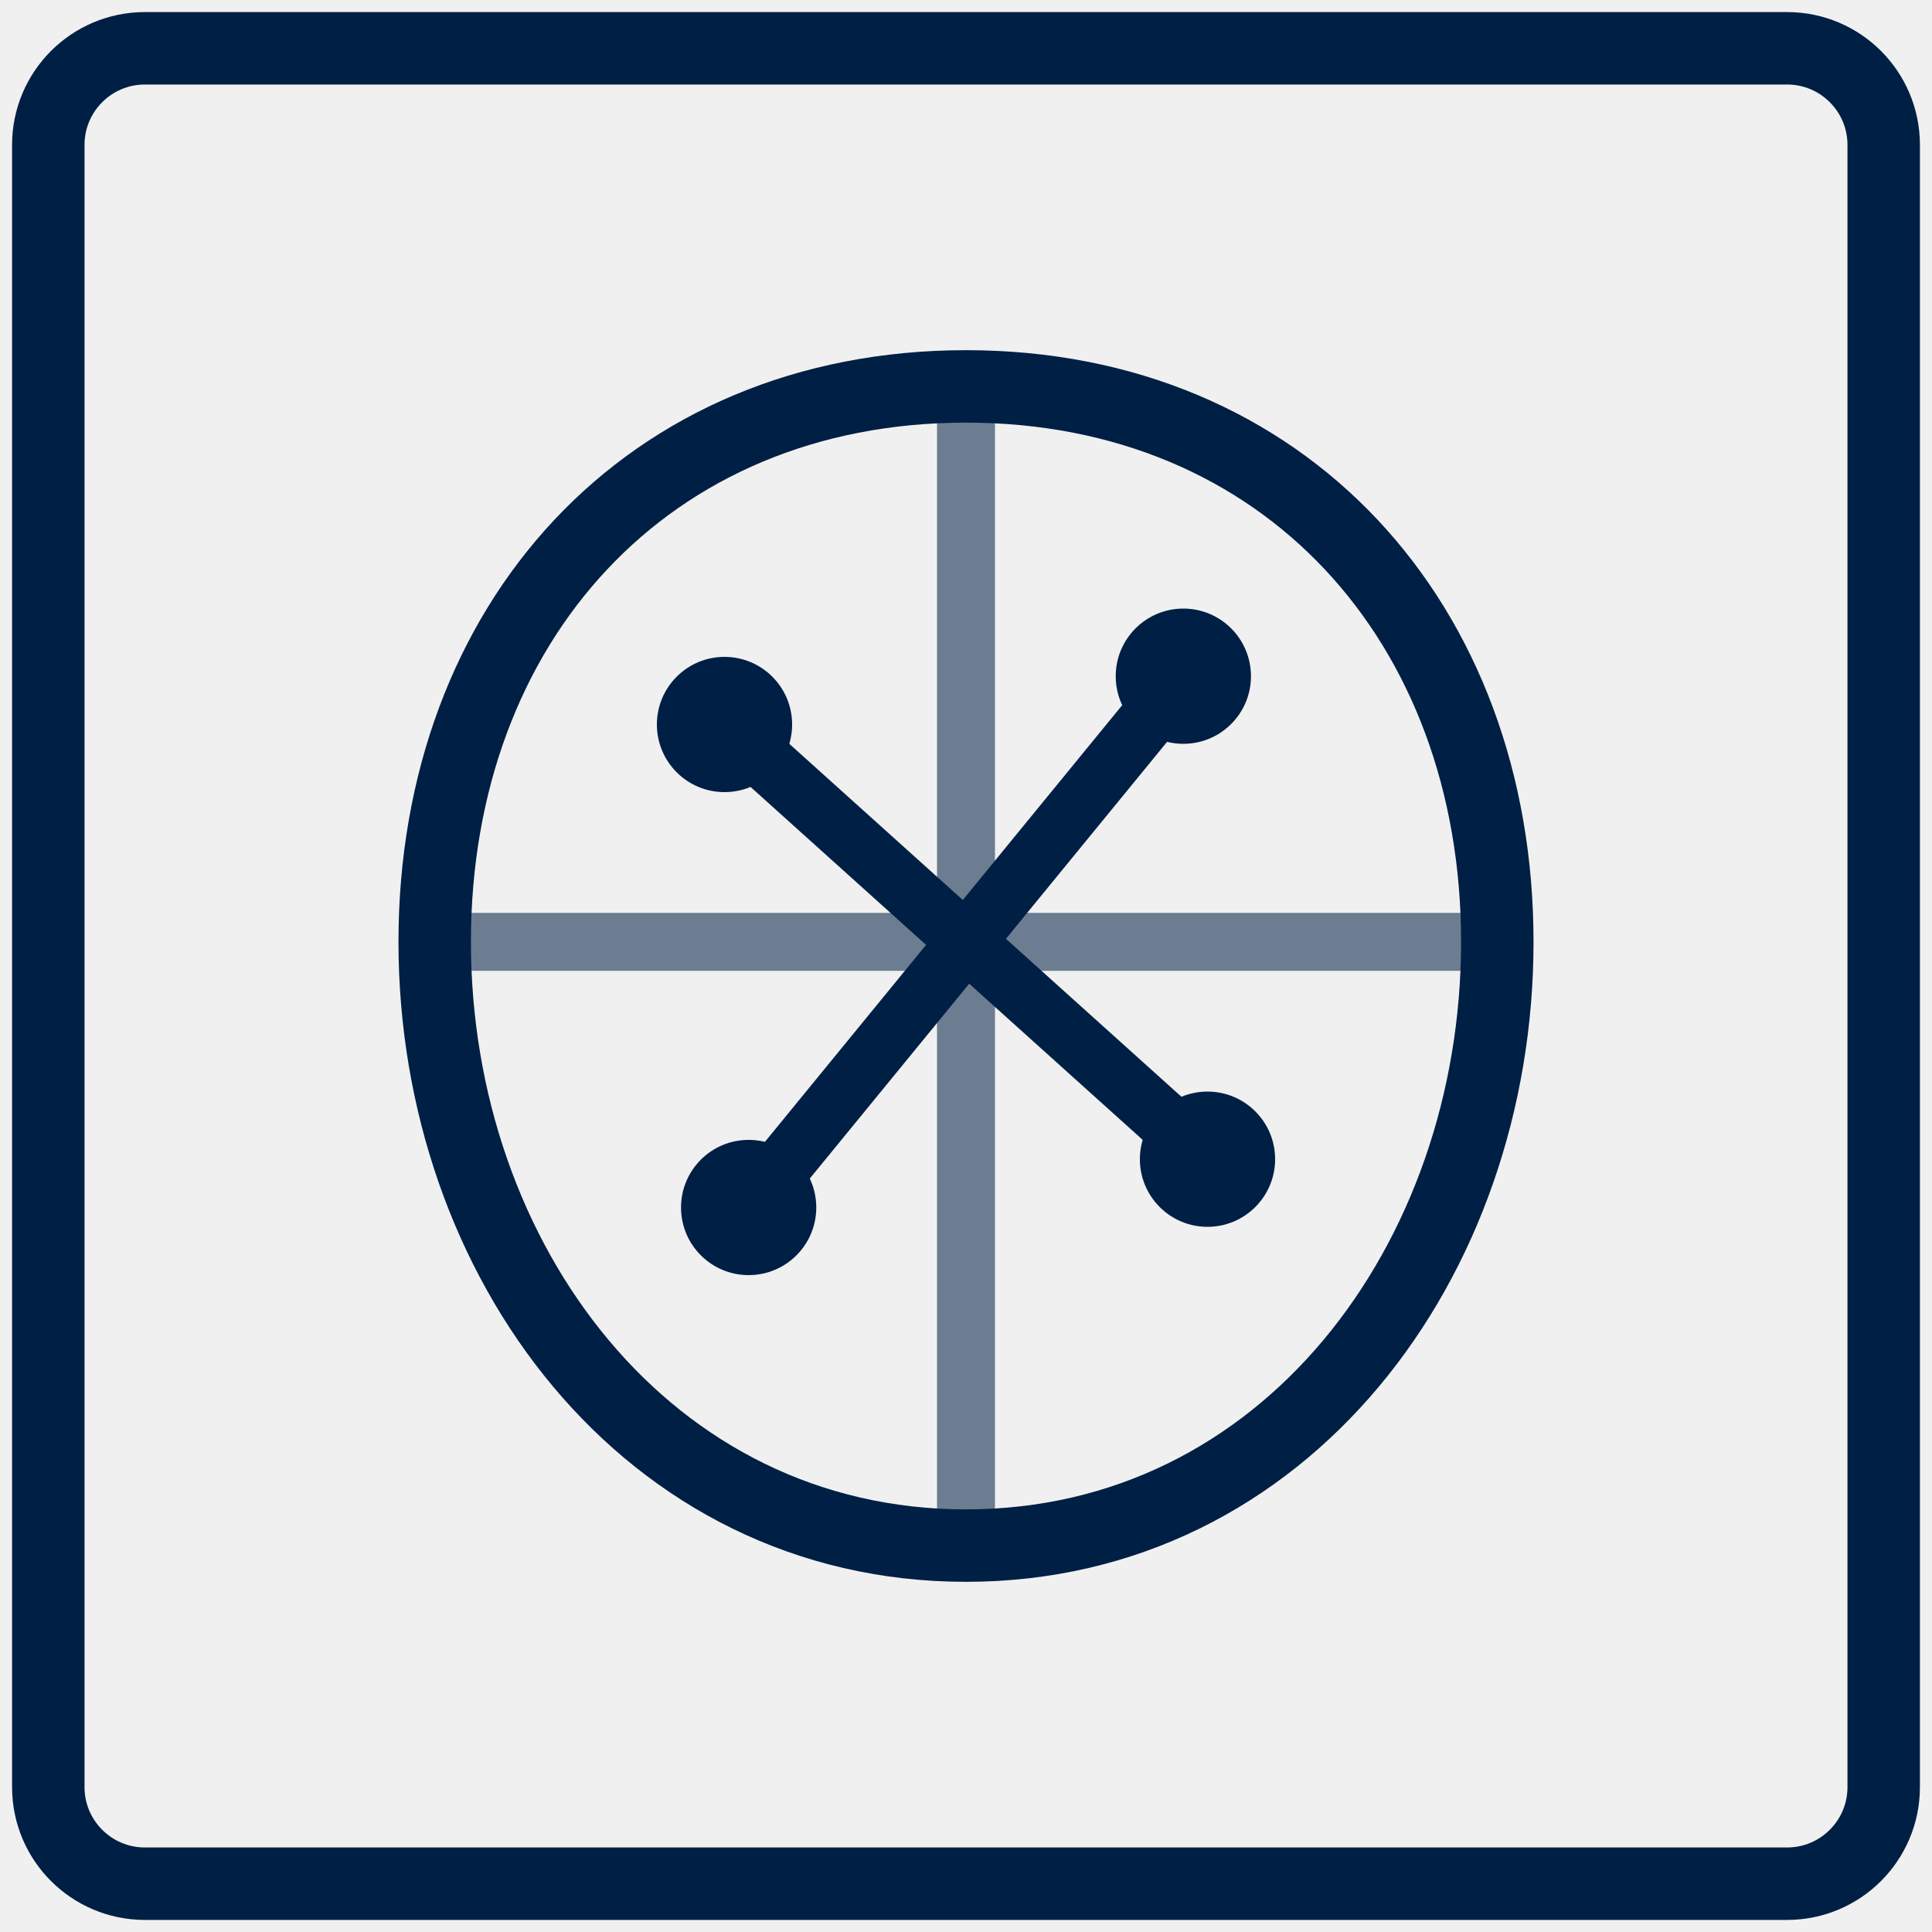
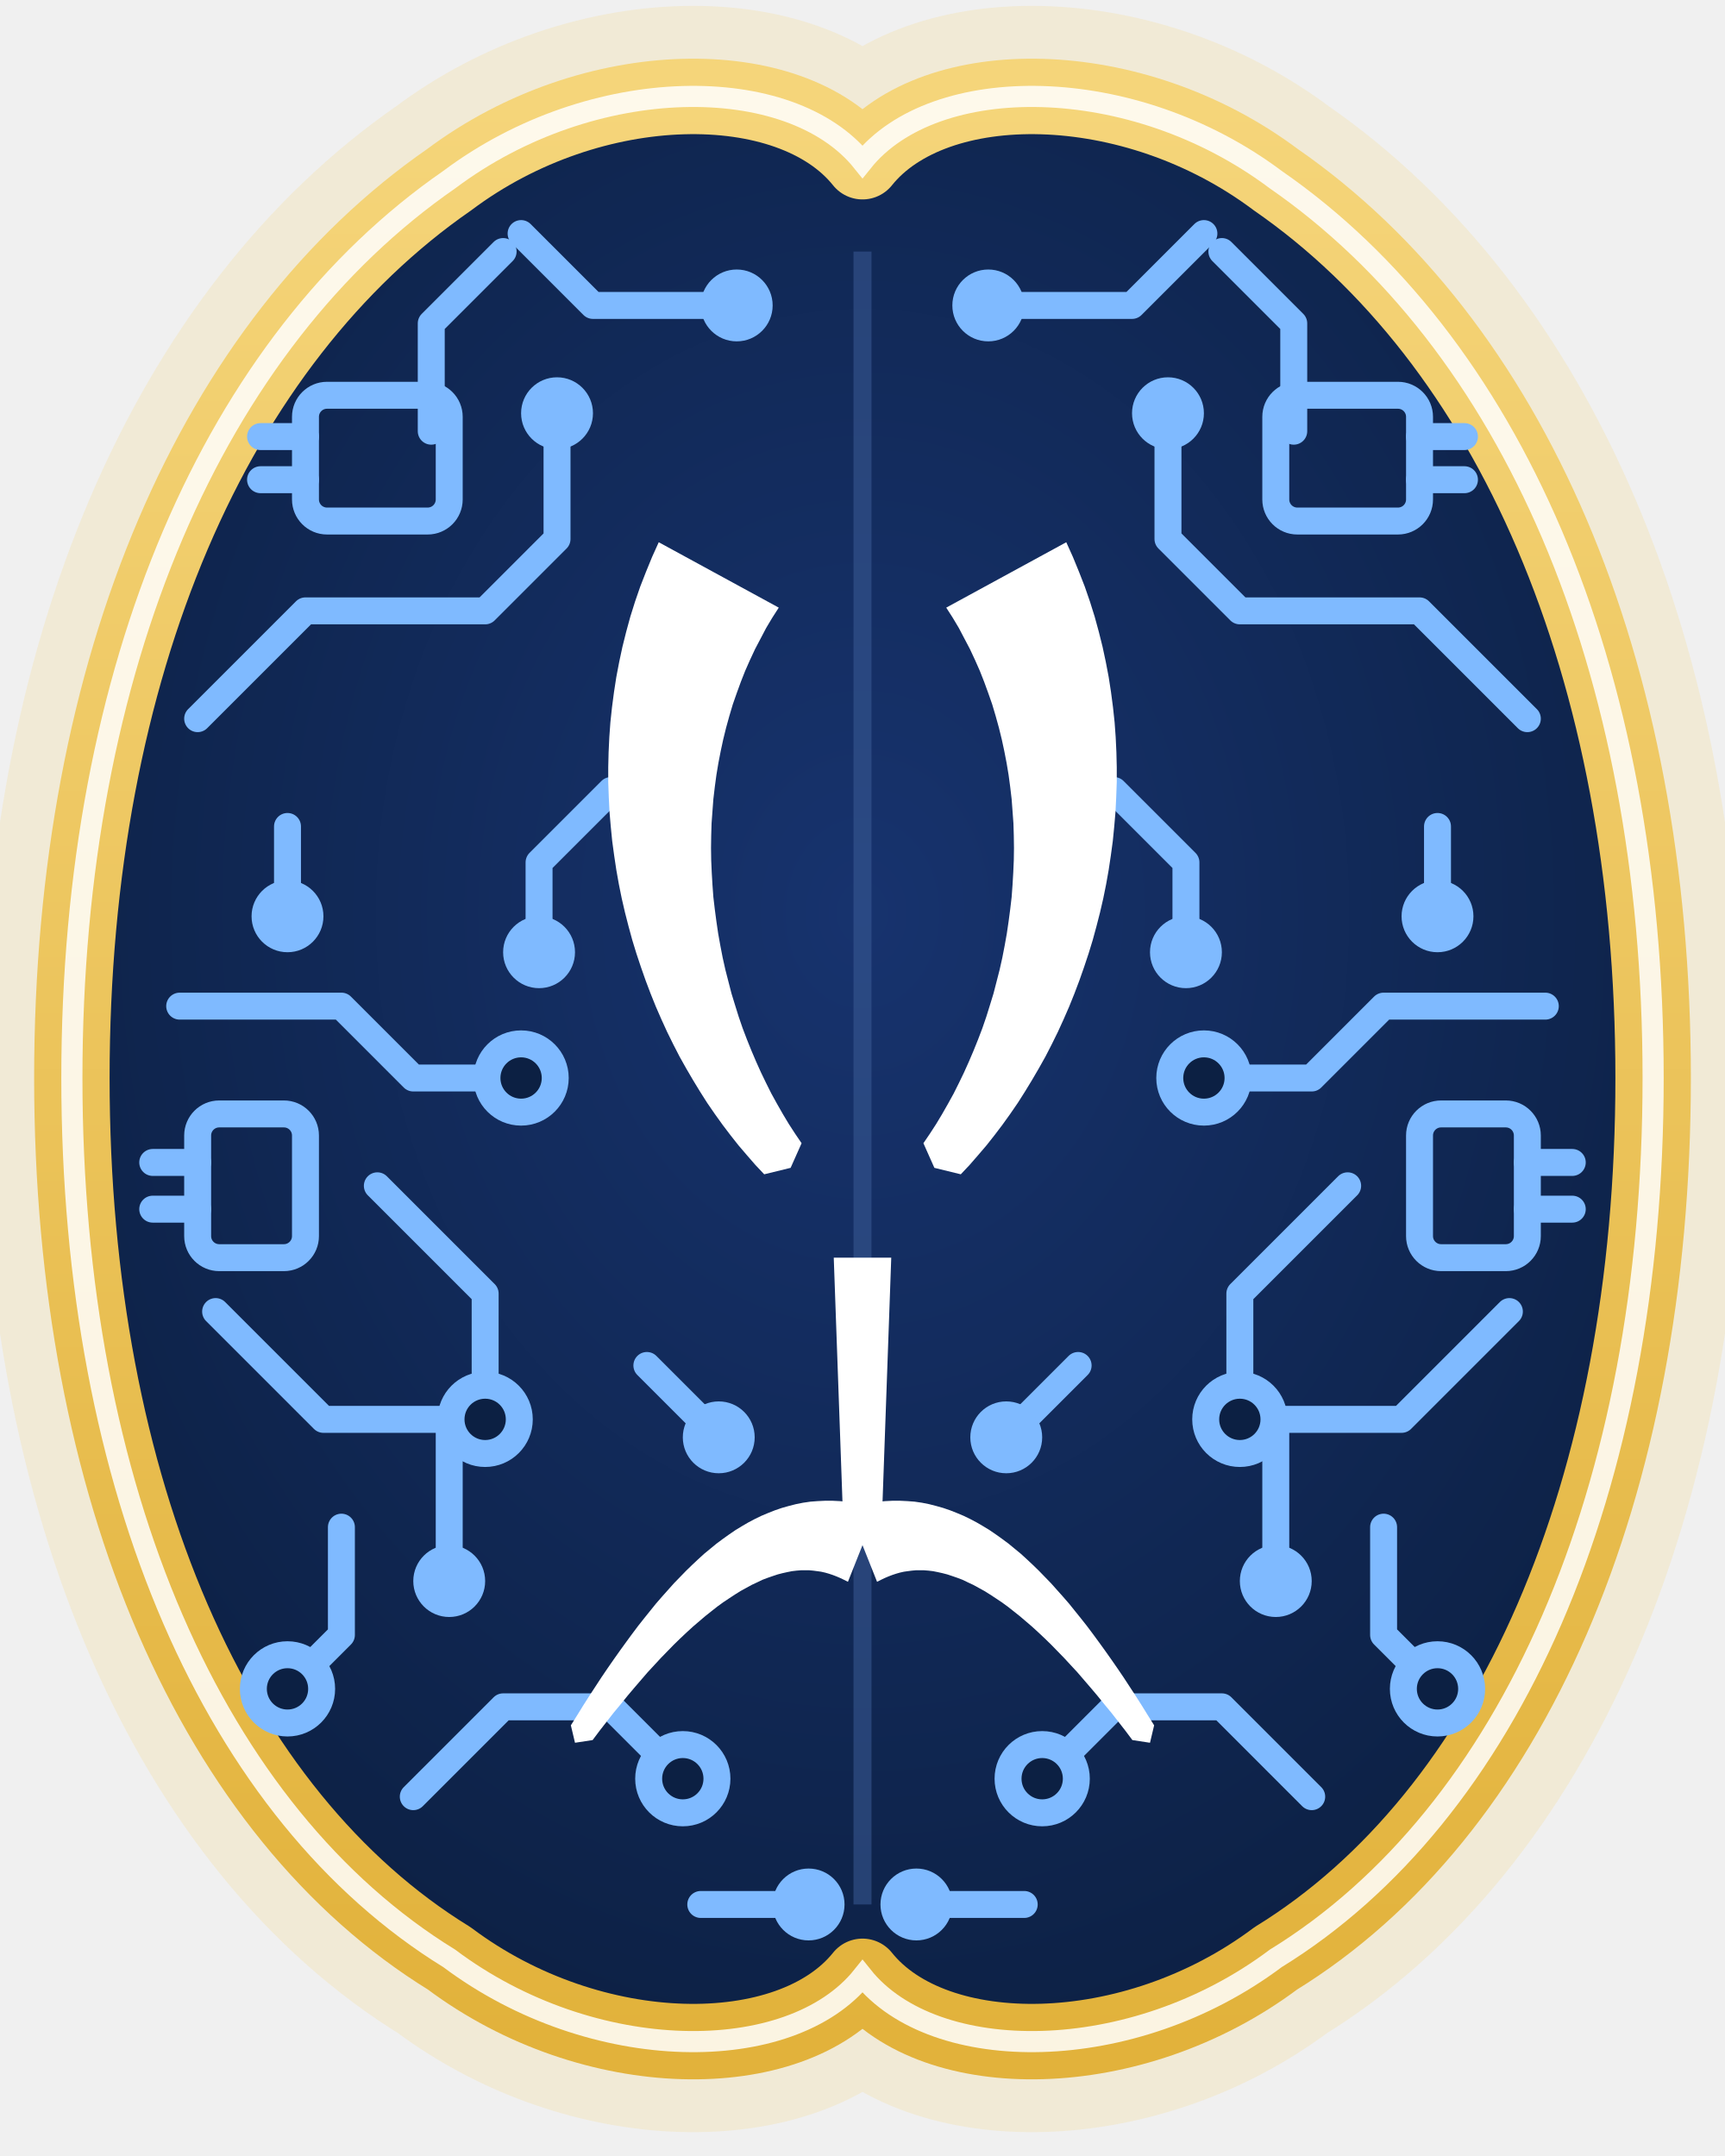
- <svg xmlns="http://www.w3.org/2000/svg" viewBox="0 0 40 40" aria-hidden="true">
-   <rect x="1" y="1" width="38" height="38" rx="2" fill="none" stroke="#001f44" stroke-width="1.5" />
-   <path d="M20 8c-6.6 0-11 4.9-11 11.5S13.4 32 20 32s11-5.9 11-12.5S26.6 8 20 8Z" fill="none" stroke="#001f44" stroke-width="1.5" />
-   <path d="M20 8v24M9.5 19.5h21" fill="none" stroke="#001f44" stroke-width="1.2" opacity=".55" />
-   <circle cx="15" cy="15" r="1.4" fill="#001f44" />
-   <circle cx="25" cy="24" r="1.4" fill="#001f44" />
-   <circle cx="24.5" cy="14" r="1.4" fill="#001f44" />
-   <circle cx="15.5" cy="25" r="1.4" fill="#001f44" />
-   <path d="M15 15l5 4.5 4.5-5.5M15.5 25l4.5-5.5 5 4.5" fill="none" stroke="#001f44" stroke-width="1.2" />
+ <svg xmlns="http://www.w3.org/2000/svg" viewBox="2 0 96 120" width="96" height="120">
+   <defs>
+     <radialGradient id="cnepf" cx="50%" cy="42%" r="62%">
+       <stop offset="0" stop-color="#17336e" />
+       <stop offset="1" stop-color="#0c2043" />
+     </radialGradient>
+     <linearGradient id="cnepr" x1="0" y1="0" x2="0" y2="1">
+       <stop offset="0" stop-color="#f5d57a" />
+       <stop offset="1" stop-color="#e2b23b" />
+     </linearGradient>
+   </defs>
+   <path d="M50 9 C46 4 35 4 27 10 C14 19 6 37 6 60 C6 83 14 101 27 109 C35 115 46 115 50 110 C54 115 65 115 73 109 C86 101 94 83 94 60 C94 37 86 19 73 10 C65 4 54 4 50 9 Z" fill="none" stroke="#f5d57a" stroke-width="10.08" stroke-linejoin="round" opacity=".22" />
+   <path d="M50 9 C46 4 35 4 27 10 C14 19 6 37 6 60 C6 83 14 101 27 109 C35 115 46 115 50 110 C54 115 65 115 73 109 C86 101 94 83 94 60 C94 37 86 19 73 10 C65 4 54 4 50 9 Z" fill="url(#cnepf)" stroke="url(#cnepr)" stroke-width="4.2" stroke-linejoin="round" />
+   <path d="M50 9 C46 4 35 4 27 10 C14 19 6 37 6 60 C6 83 14 101 27 109 C35 115 46 115 50 110 C54 115 65 115 73 109 C86 101 94 83 94 60 C94 37 86 19 73 10 C65 4 54 4 50 9 Z" fill="none" stroke="#ffffff" stroke-width="1.176" opacity=".85" />
+   <path d="M50 14 V106" stroke="#3b5b96" stroke-width="1" opacity=".55" />
+   <g fill="none" stroke="#7fbaff" stroke-width="1.5" stroke-linecap="round" stroke-linejoin="round">
+     <path d="M13 40 L19 34 H29 L33 30 V23" />
+     <path d="M 87 40 L 81 34 H 71 L 67 30 V 23" />
+     <path d="M12 56 H21 L25 60 H31" />
+     <path d="M 88 56 H 79 L 75 60 H 69" />
+     <path d="M14 73 L20 79 H27 V88" />
+     <path d="M 86 73 L 80 79 H 73 V 88" />
+     <path d="M25 100 L30 95 H36 L40 99" />
+     <path d="M 75 100 L 70 95 H 64 L 60 99" />
+     <path d="M31 13 L35 17 H43" />
+     <path d="M 69 13 L 65 17 H 57" />
+     <path d="M18 46 V51" />
+     <path d="M 82 46 V 51" />
+     <path d="M23 66 L29 72 V79" />
+     <path d="M 77 66 L 71 72 V 79" />
+     <path d="M36 44 L32 48 V53" />
+     <path d="M 64 44 L 68 48 V 53" />
+     <path d="M41 106 H47" />
+     <path d="M 59 106 H 53" />
+     <path d="M21 85 V91 L18 94" />
+     <path d="M 79 85 V 91 L 82 94" />
+     <path d="M26 24 V18 L30 14" />
+     <path d="M 74 24 V 18 L 70 14" />
+     <path d="M38 76 L42 80" />
+     <path d="M 62 76 L 58 80" />
+     <rect x="19" y="22" width="8" height="7" rx="1.2" />
+     <rect x="73" y="22" width="8" height="7" rx="1.2" />
+     <path d="M16.5 24.3 H19" />
+     <path d="M81 24.3 H83.5" />
+     <path d="M16.5 26.7 H19" />
+     <path d="M81 26.7 H83.5" />
+     <rect x="13" y="62" width="6" height="8" rx="1.2" />
+     <rect x="81" y="62" width="6" height="8" rx="1.2" />
+     <path d="M10.5 64.7 H13" />
+     <path d="M87 64.7 H89.5" />
+     <path d="M10.5 67.3 H13" />
+     <path d="M87 67.3 H89.5" />
+   </g>
+   <circle cx="33" cy="23" r="2.0" fill="#7fbaff" />
+   <circle cx="67" cy="23" r="2.0" fill="#7fbaff" />
+   <circle cx="31" cy="60" r="1.9" fill="#0c2043" stroke="#7fbaff" stroke-width="1.5" />
+   <circle cx="69" cy="60" r="1.9" fill="#0c2043" stroke="#7fbaff" stroke-width="1.5" />
+   <circle cx="27" cy="88" r="2.0" fill="#7fbaff" />
+   <circle cx="73" cy="88" r="2.0" fill="#7fbaff" />
+   <circle cx="40" cy="99" r="1.9" fill="#0c2043" stroke="#7fbaff" stroke-width="1.5" />
+   <circle cx="60" cy="99" r="1.9" fill="#0c2043" stroke="#7fbaff" stroke-width="1.5" />
+   <circle cx="43" cy="17" r="2.0" fill="#7fbaff" />
+   <circle cx="57" cy="17" r="2.0" fill="#7fbaff" />
+   <circle cx="18" cy="51" r="2.0" fill="#7fbaff" />
+   <circle cx="82" cy="51" r="2.0" fill="#7fbaff" />
+   <circle cx="29" cy="79" r="1.9" fill="#0c2043" stroke="#7fbaff" stroke-width="1.5" />
+   <circle cx="71" cy="79" r="1.9" fill="#0c2043" stroke="#7fbaff" stroke-width="1.5" />
+   <circle cx="32" cy="53" r="2.0" fill="#7fbaff" />
+   <circle cx="68" cy="53" r="2.0" fill="#7fbaff" />
+   <circle cx="47" cy="106" r="2.0" fill="#7fbaff" />
+   <circle cx="53" cy="106" r="2.0" fill="#7fbaff" />
+   <circle cx="18" cy="94" r="1.9" fill="#0c2043" stroke="#7fbaff" stroke-width="1.5" />
+   <circle cx="82" cy="94" r="1.9" fill="#0c2043" stroke="#7fbaff" stroke-width="1.5" />
+   <circle cx="42" cy="80" r="2.0" fill="#7fbaff" />
+   <circle cx="58" cy="80" r="2.0" fill="#7fbaff" />
+   <g fill="#ffffff">
+     <path d="M38.66 30.18 L38.29 31.00 L37.95 31.83 L37.63 32.65 L37.34 33.49 L37.08 34.32 L36.85 35.16 L36.64 36.00 L36.46 36.84 L36.30 37.68 L36.17 38.52 L36.06 39.36 L35.97 40.20 L35.91 41.03 L35.87 41.87 L35.85 42.70 L35.85 43.53 L35.88 44.36 L35.92 45.18 L35.99 46.00 L36.07 46.81 L36.18 47.62 L36.30 48.42 L36.44 49.21 L36.60 50.00 L36.78 50.78 L36.98 51.56 L37.19 52.33 L37.42 53.08 L37.67 53.83 L37.93 54.57 L38.21 55.31 L38.50 56.03 L38.81 56.74 L39.13 57.44 L39.47 58.13 L39.82 58.81 L40.19 59.47 L40.57 60.12 L40.96 60.76 L41.36 61.39 L41.78 62.00 L42.21 62.60 L42.65 63.18 L43.10 63.75 L43.57 64.30 L44.04 64.84 L44.53 65.36 L46.00 65.00 L46.00 65.00 L46.61 63.63 L46.25 63.10 L45.90 62.56 L45.57 62.01 L45.25 61.45 L44.93 60.87 L44.64 60.29 L44.35 59.69 L44.08 59.09 L43.82 58.48 L43.57 57.86 L43.33 57.23 L43.11 56.59 L42.91 55.95 L42.71 55.30 L42.54 54.64 L42.37 53.98 L42.22 53.31 L42.09 52.64 L41.97 51.97 L41.87 51.29 L41.78 50.61 L41.70 49.93 L41.65 49.25 L41.61 48.56 L41.58 47.88 L41.57 47.20 L41.58 46.51 L41.60 45.83 L41.65 45.15 L41.70 44.48 L41.78 43.80 L41.87 43.13 L41.98 42.47 L42.11 41.80 L42.25 41.15 L42.41 40.50 L42.59 39.85 L42.78 39.21 L43.00 38.58 L43.23 37.95 L43.47 37.34 L43.74 36.73 L44.02 36.13 L44.33 35.54 L44.64 34.95 L44.98 34.38 L45.34 33.82 Z" />
+     <path d="M 61.34 30.18 L 61.71 31.00 L 62.05 31.83 L 62.37 32.65 L 62.66 33.49 L 62.92 34.32 L 63.15 35.16 L 63.36 36.00 L 63.54 36.84 L 63.7 37.68 L 63.83 38.52 L 63.94 39.36 L 64.03 40.20 L 64.09 41.03 L 64.13 41.87 L 64.15 42.70 L 64.15 43.53 L 64.12 44.36 L 64.08 45.18 L 64.01 46.00 L 63.93 46.81 L 63.82 47.62 L 63.7 48.42 L 63.56 49.21 L 63.4 50.00 L 63.22 50.78 L 63.02 51.56 L 62.81 52.33 L 62.58 53.08 L 62.33 53.83 L 62.07 54.57 L 61.79 55.31 L 61.5 56.03 L 61.19 56.74 L 60.87 57.44 L 60.53 58.13 L 60.18 58.81 L 59.81 59.47 L 59.43 60.12 L 59.04 60.76 L 58.64 61.39 L 58.22 62.00 L 57.79 62.60 L 57.35 63.18 L 56.9 63.75 L 56.43 64.30 L 55.96 64.84 L 55.47 65.36 L 54 65.00 L 54 65.00 L 53.39 63.63 L 53.75 63.10 L 54.1 62.56 L 54.43 62.01 L 54.75 61.45 L 55.07 60.87 L 55.36 60.29 L 55.65 59.69 L 55.92 59.09 L 56.18 58.48 L 56.43 57.86 L 56.67 57.23 L 56.89 56.59 L 57.09 55.95 L 57.29 55.30 L 57.46 54.64 L 57.63 53.98 L 57.78 53.31 L 57.91 52.64 L 58.03 51.97 L 58.13 51.29 L 58.22 50.61 L 58.3 49.93 L 58.35 49.25 L 58.39 48.56 L 58.42 47.88 L 58.43 47.20 L 58.42 46.51 L 58.4 45.83 L 58.35 45.15 L 58.3 44.48 L 58.22 43.80 L 58.13 43.13 L 58.02 42.47 L 57.89 41.80 L 57.75 41.15 L 57.59 40.50 L 57.41 39.85 L 57.22 39.21 L 57 38.58 L 56.77 37.95 L 56.53 37.34 L 56.26 36.73 L 55.98 36.13 L 55.67 35.54 L 55.36 34.95 L 55.02 34.38 L 54.66 33.82 Z" />
+     <path d="M48.4 70 L51.6 70 L51.1 84 L48.9 84 Z" />
+     <path d="M50.81 83.96 L50.40 83.84 L49.99 83.73 L49.57 83.65 L49.16 83.59 L48.74 83.55 L48.33 83.53 L47.91 83.53 L47.50 83.55 L47.10 83.58 L46.69 83.64 L46.29 83.72 L45.90 83.82 L45.51 83.93 L45.13 84.06 L44.75 84.21 L44.37 84.37 L44.00 84.55 L43.64 84.74 L43.28 84.95 L42.92 85.17 L42.57 85.41 L42.22 85.66 L41.87 85.92 L41.53 86.20 L41.19 86.48 L40.85 86.79 L40.52 87.10 L40.18 87.43 L39.85 87.77 L39.51 88.12 L39.18 88.49 L38.85 88.86 L38.51 89.25 L38.18 89.66 L37.85 90.07 L37.51 90.50 L37.18 90.94 L36.85 91.39 L36.51 91.86 L36.17 92.34 L35.83 92.83 L35.49 93.33 L35.15 93.85 L34.81 94.37 L34.46 94.92 L34.12 95.47 L33.77 96.03 L34.00 97.00 L34.00 97.00 L34.98 96.85 L35.37 96.33 L35.76 95.83 L36.15 95.33 L36.54 94.86 L36.92 94.39 L37.30 93.94 L37.67 93.51 L38.04 93.08 L38.41 92.68 L38.78 92.28 L39.14 91.91 L39.50 91.54 L39.86 91.19 L40.21 90.86 L40.56 90.54 L40.91 90.24 L41.25 89.95 L41.59 89.68 L41.92 89.42 L42.25 89.18 L42.58 88.96 L42.90 88.75 L43.22 88.55 L43.53 88.38 L43.84 88.21 L44.14 88.07 L44.43 87.93 L44.72 87.82 L45.01 87.72 L45.28 87.63 L45.55 87.56 L45.82 87.50 L46.07 87.45 L46.32 87.42 L46.57 87.40 L46.81 87.40 L47.04 87.40 L47.26 87.42 L47.49 87.45 L47.70 87.48 L47.92 87.53 L48.13 87.59 L48.34 87.66 L48.55 87.74 L48.76 87.83 L48.97 87.93 L49.19 88.04 Z" />
+     <path d="M 49.19 83.96 L 49.6 83.84 L 50.01 83.73 L 50.43 83.65 L 50.84 83.59 L 51.26 83.55 L 51.67 83.53 L 52.09 83.53 L 52.5 83.55 L 52.9 83.58 L 53.31 83.64 L 53.71 83.72 L 54.1 83.82 L 54.49 83.93 L 54.87 84.06 L 55.25 84.21 L 55.63 84.37 L 56 84.55 L 56.36 84.74 L 56.72 84.95 L 57.08 85.17 L 57.43 85.41 L 57.78 85.66 L 58.13 85.92 L 58.47 86.20 L 58.81 86.48 L 59.15 86.79 L 59.48 87.10 L 59.82 87.43 L 60.15 87.77 L 60.49 88.12 L 60.82 88.49 L 61.15 88.86 L 61.49 89.25 L 61.82 89.66 L 62.15 90.07 L 62.49 90.50 L 62.82 90.94 L 63.15 91.39 L 63.49 91.86 L 63.83 92.34 L 64.17 92.83 L 64.51 93.33 L 64.85 93.85 L 65.19 94.37 L 65.54 94.92 L 65.88 95.47 L 66.23 96.03 L 66 97.00 L 66 97.00 L 65.02 96.85 L 64.63 96.33 L 64.24 95.83 L 63.85 95.33 L 63.46 94.86 L 63.08 94.39 L 62.7 93.94 L 62.33 93.51 L 61.96 93.08 L 61.59 92.68 L 61.22 92.28 L 60.86 91.91 L 60.5 91.54 L 60.14 91.19 L 59.79 90.86 L 59.44 90.54 L 59.09 90.24 L 58.75 89.95 L 58.41 89.68 L 58.08 89.42 L 57.75 89.18 L 57.42 88.96 L 57.1 88.75 L 56.78 88.55 L 56.47 88.38 L 56.16 88.21 L 55.86 88.07 L 55.57 87.93 L 55.28 87.82 L 54.99 87.72 L 54.72 87.63 L 54.45 87.56 L 54.18 87.50 L 53.93 87.45 L 53.68 87.42 L 53.43 87.40 L 53.19 87.40 L 52.96 87.40 L 52.74 87.42 L 52.51 87.45 L 52.3 87.48 L 52.08 87.53 L 51.87 87.59 L 51.66 87.66 L 51.45 87.74 L 51.24 87.83 L 51.03 87.93 L 50.81 88.04 Z" />
+   </g>
</svg>
